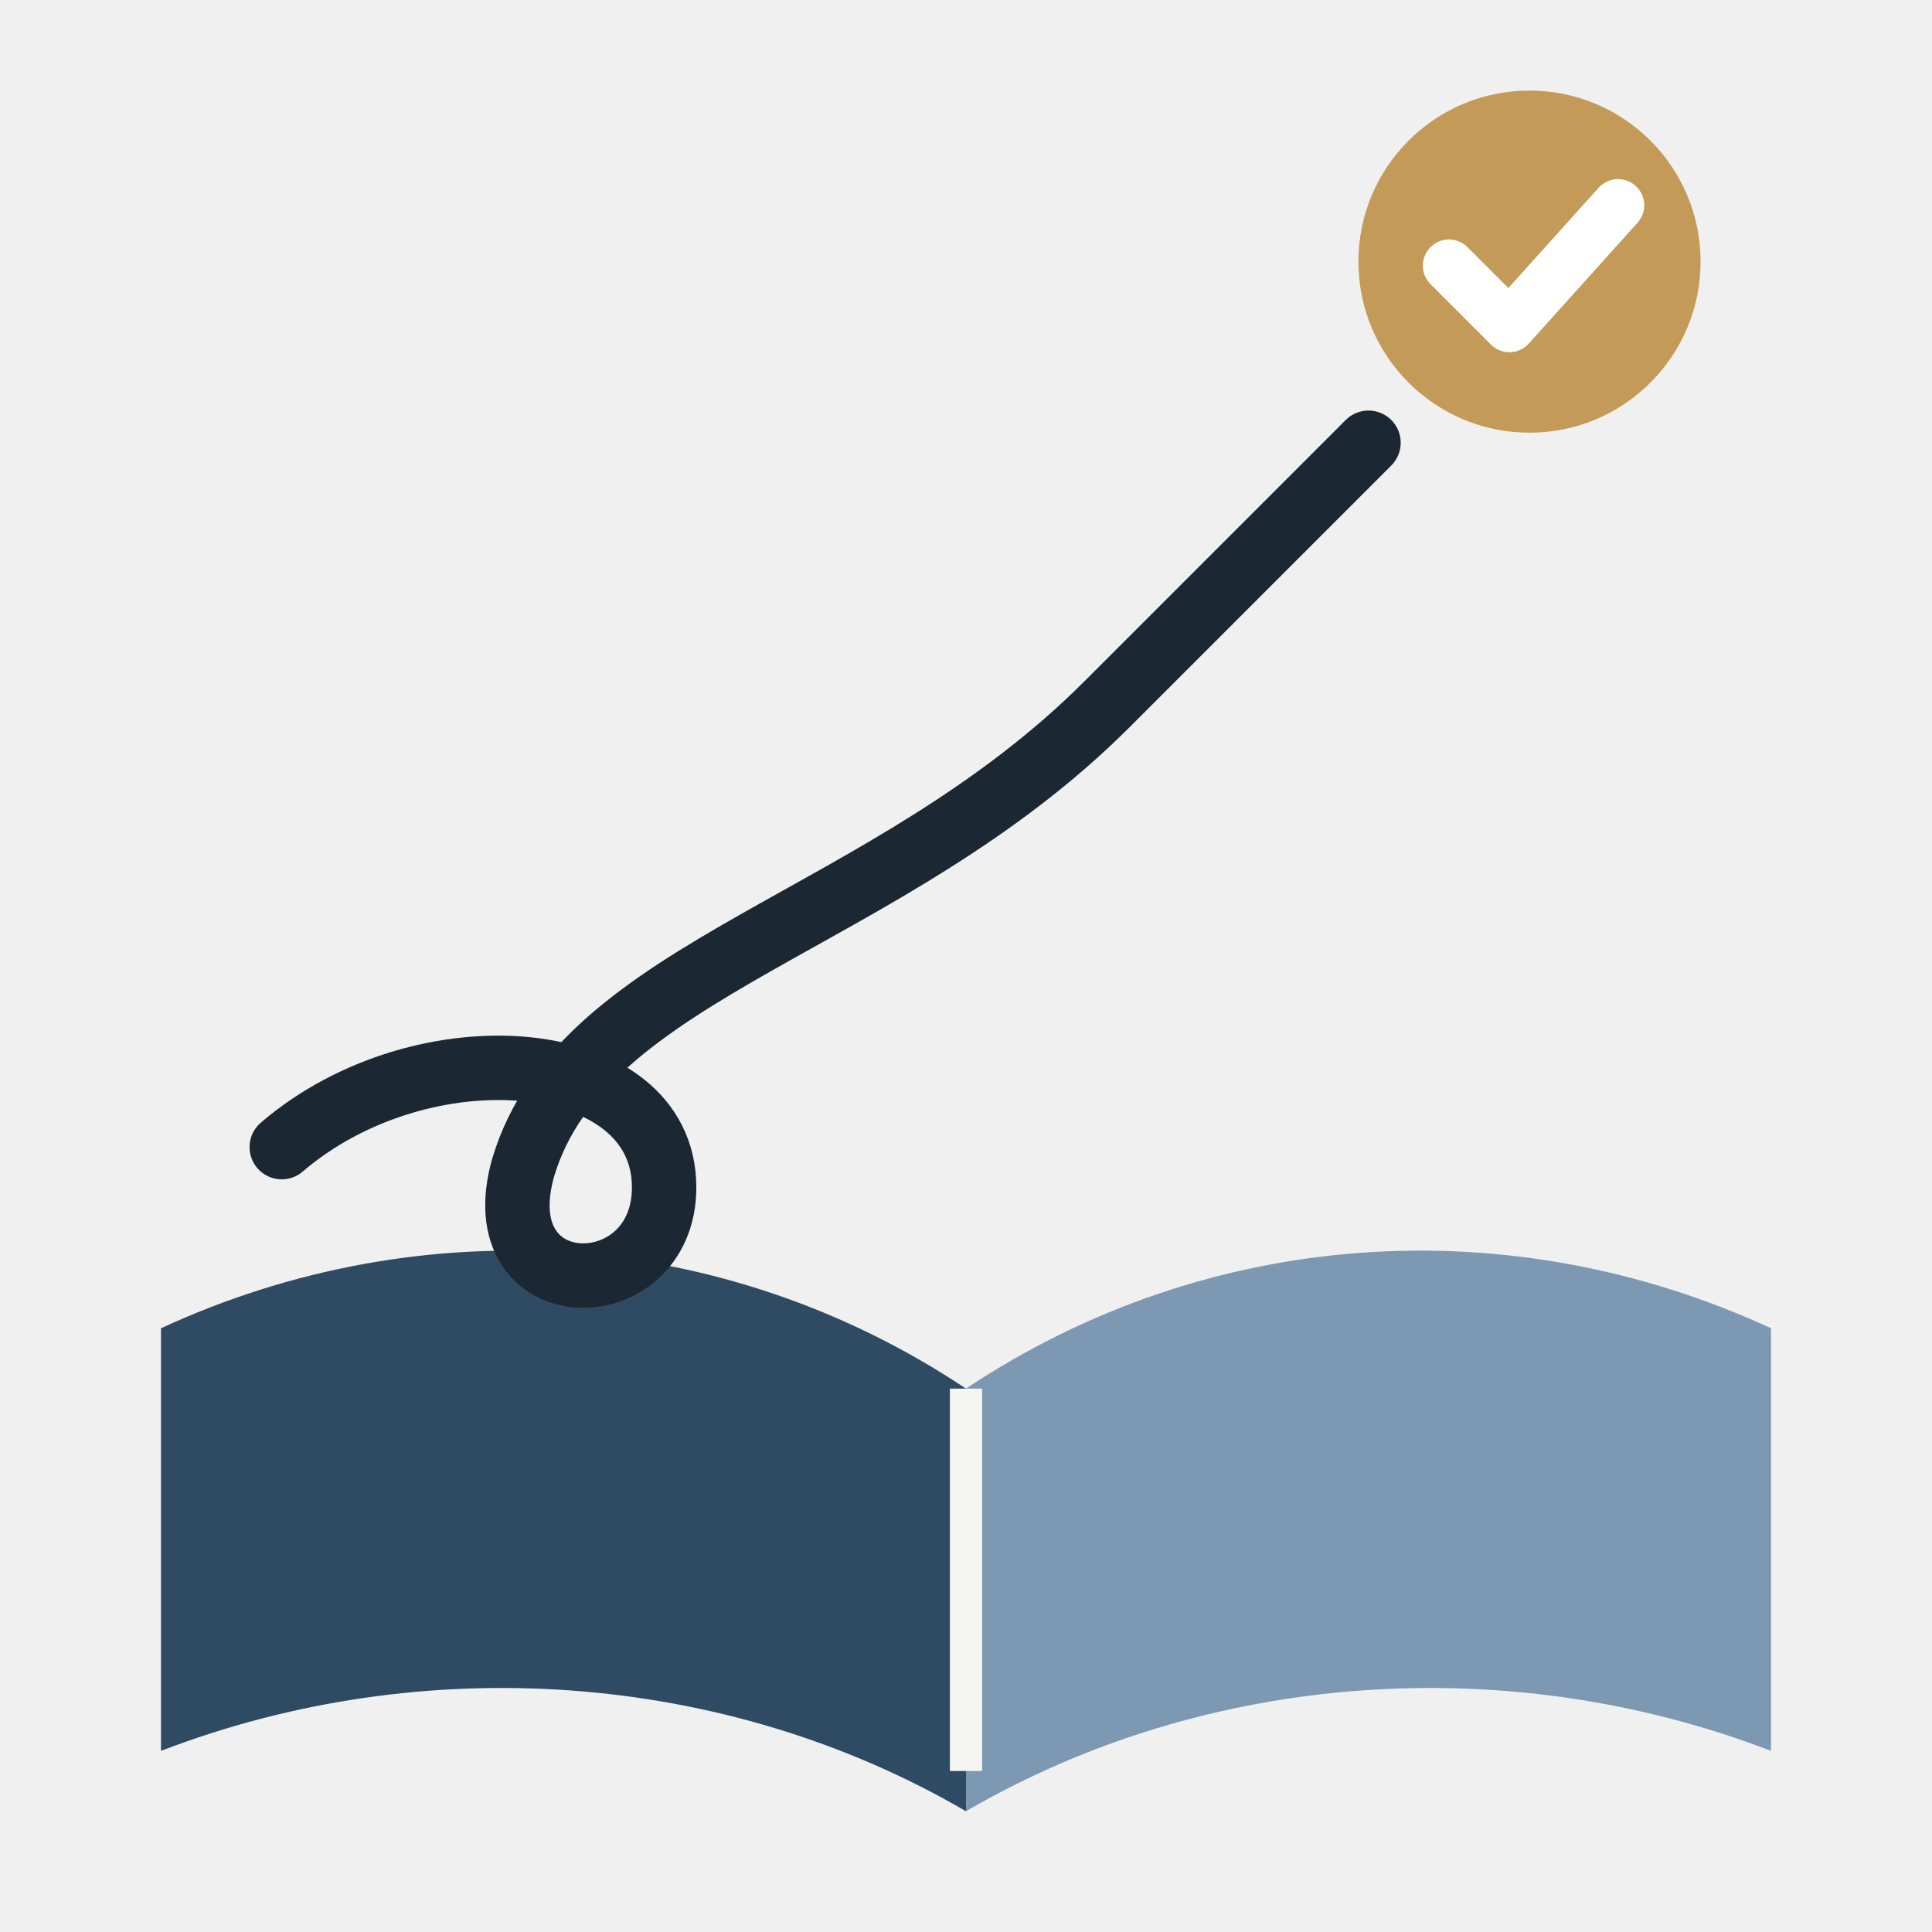
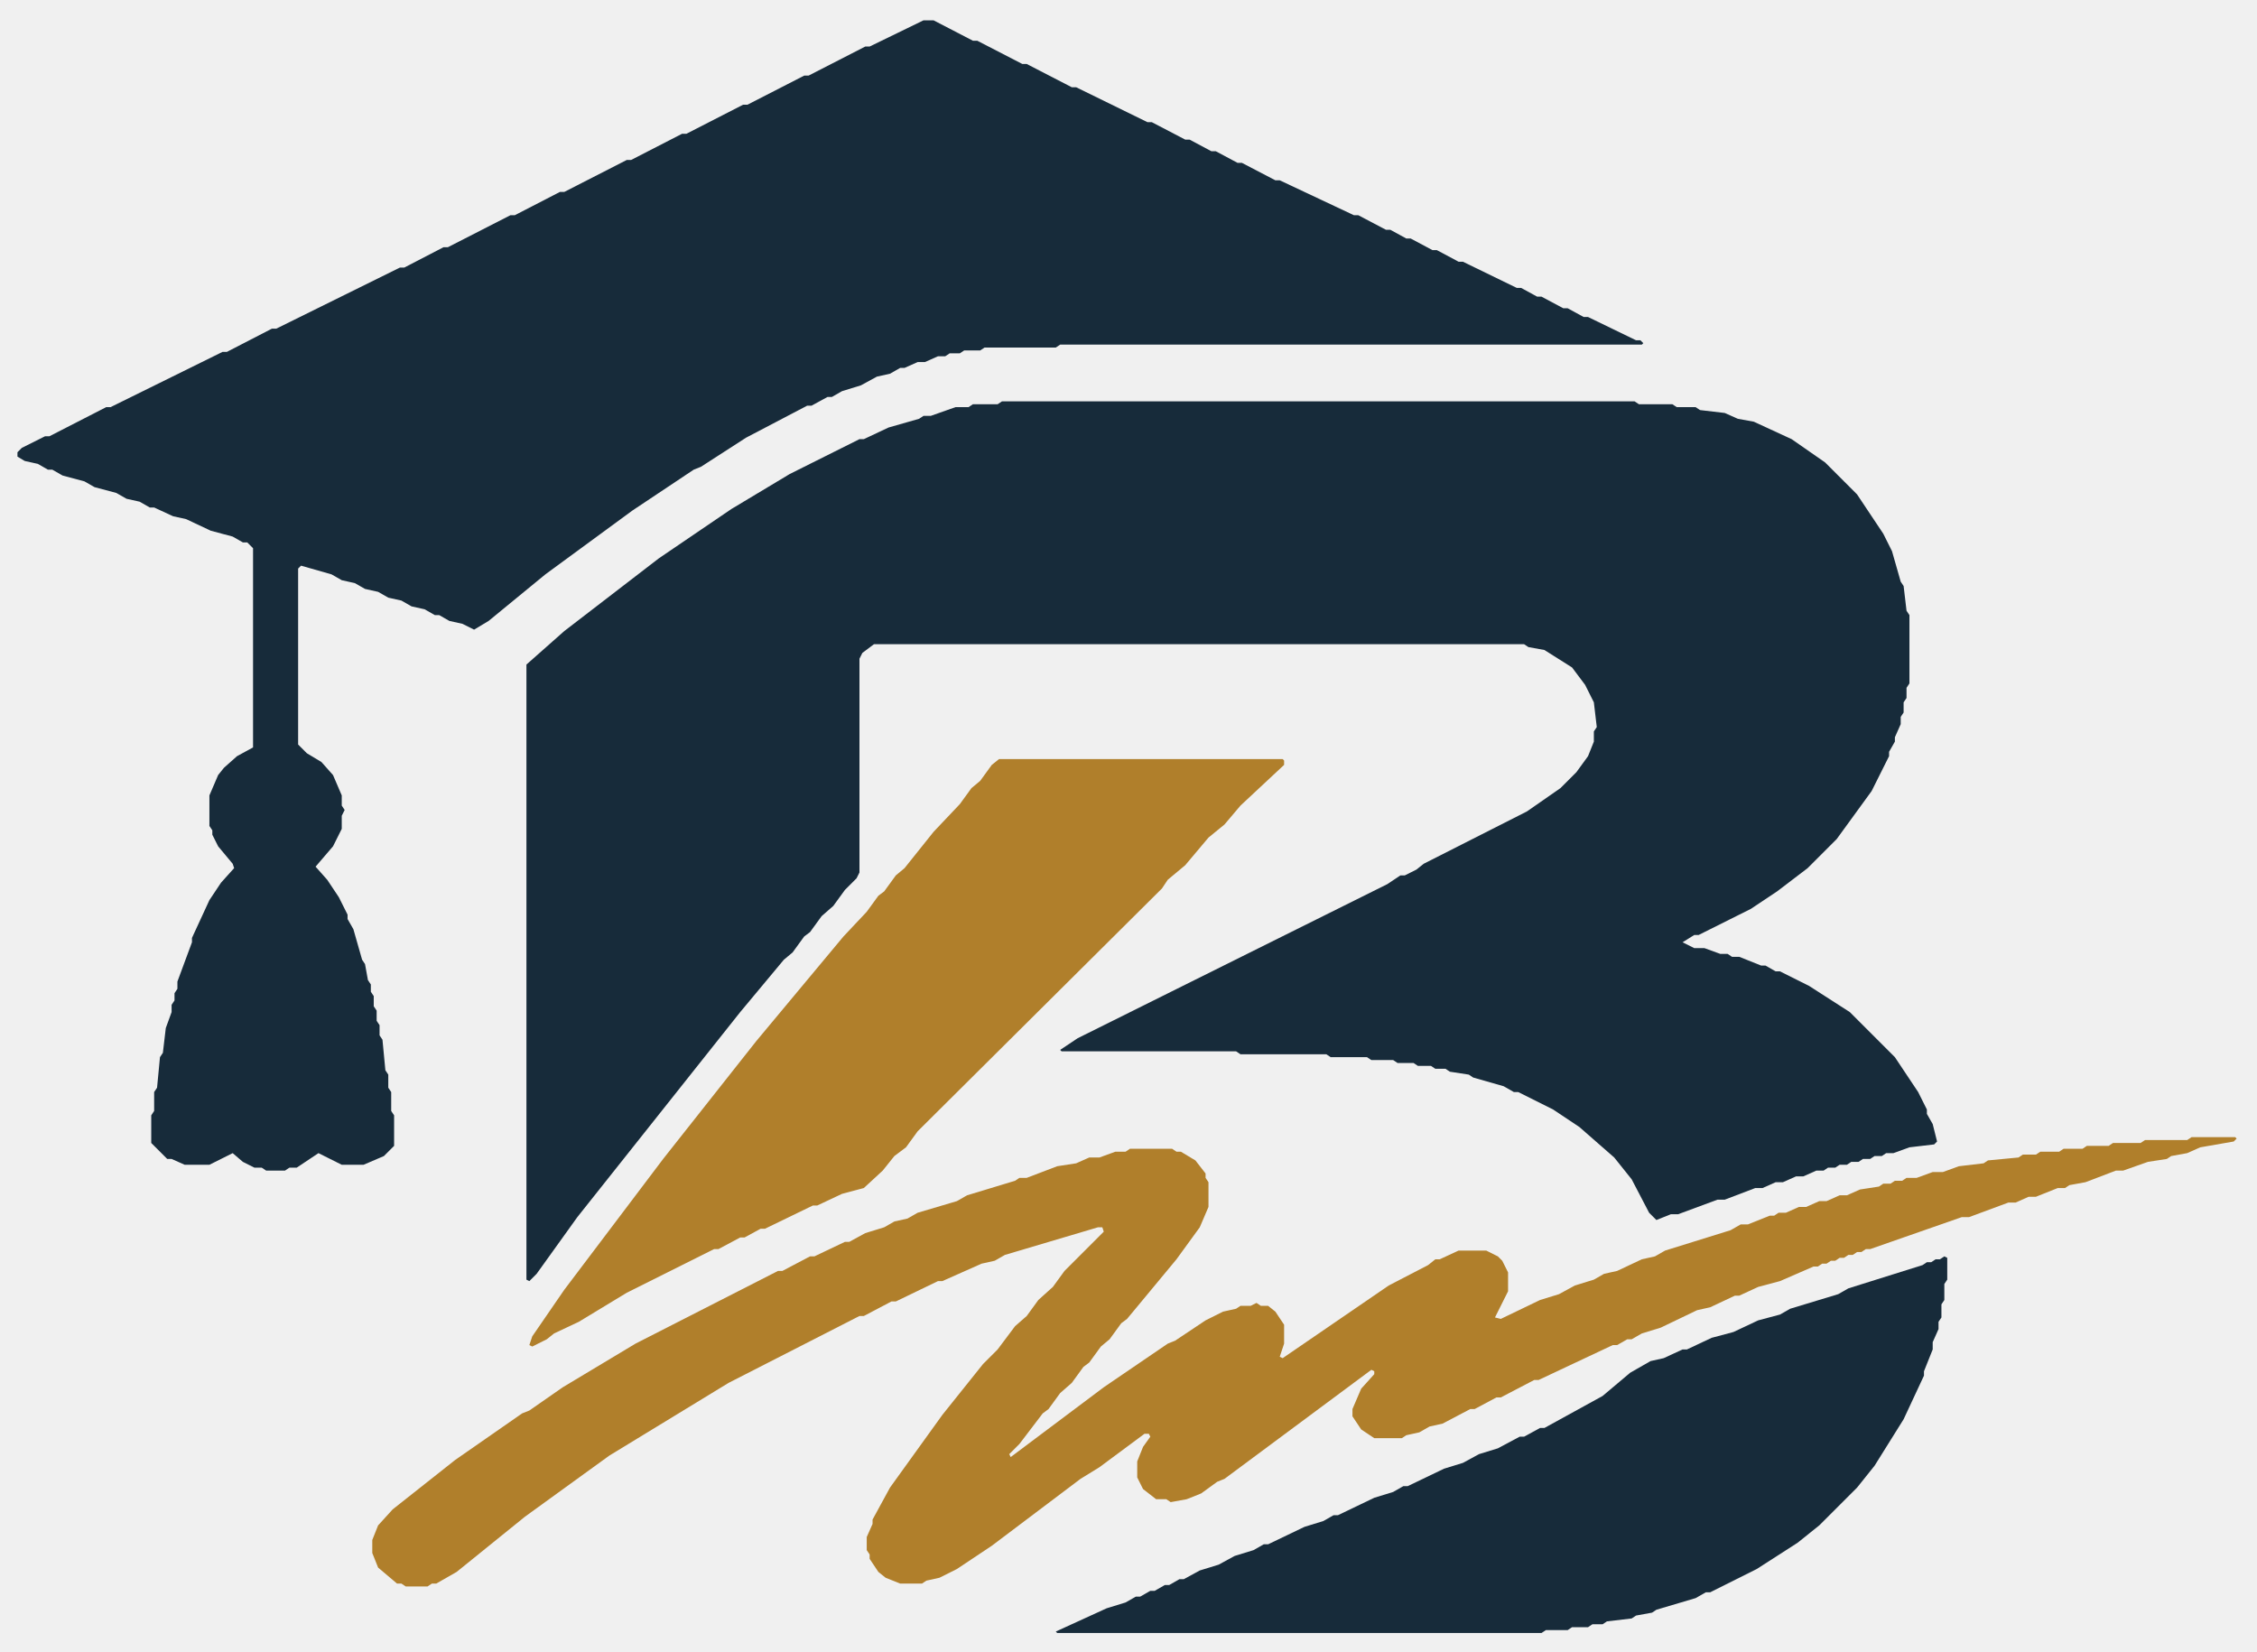
- <svg xmlns="http://www.w3.org/2000/svg" viewBox="0 0 96 96" width="96" height="96">
-   <path d="M8 66c13-6 28-5 40 3v21C36 83 21 82 8 87z" fill="#2F4A63" />
-   <path d="M88 66c-13-6-28-5-40 3v21c12-7 27-8 40-3z" fill="#7C98B2" />
-   <path d="M48 69V88" stroke="#F5F6F2" stroke-width="1.6" />
-   <path d="M14 57c7-6 19-5 19 2 0 6-9 6-7-1 3-10 18-12 29-23 6-6 9-9 13-13" fill="none" stroke="#1B2733" stroke-width="3.2" stroke-linecap="round" stroke-linejoin="round" />
-   <circle cx="76" cy="13" r="8.5" fill="#C49A58" />
-   <path d="M72 13.2l3 3 5.4-6" fill="none" stroke="#fff" stroke-width="2.6" stroke-linecap="round" stroke-linejoin="round" />
+ <svg xmlns="http://www.w3.org/2000/svg" viewBox="270 266 776 568" role="img" aria-label="BIMTRACK">
+   <path d="M939.5 698.5 938.5 698 937 699 935.5 699 934 700 932.5 700 931 701 905.5 709 902 711 885.5 716 882 718 874.5 720 866 724 858.5 726 850 730 848.5 730 842 733 837.5 734 830.5 738 821 746 801 757 799.5 757 794 760 792.5 760 785 764 778.5 766 773 769 766.5 771 754 777 752.5 777 749 779 742.5 781 730 787 728.5 787 725 789 718.5 791 706 797 704.5 797 701 799 694.5 801 689 804 682.5 806 677 809 675.5 809 672 811 670.5 811 667 813 665.5 813 662 815 660.5 815 657 817 650.5 819 633 827 633.5 827.5 800 827.5 801.5 826.5 809 826.5 810.5 825.5 816 825.5 817.5 824.5 821 824.5 822.5 823.5 831 822.5 832.5 821.5 838 820.5 839.5 819.5 853 815.5 856.5 813.5 858 813.5 874 805.5 888 796.5 895.5 790.5 908.5 777.5 914.5 770 924.5 754 931.5 739 931.5 737.5 934.5 730 934.5 727.5 936.5 723 936.5 720.5 937.5 719 937.5 714.5 938.5 713 938.5 707.5 939.5 706ZM451 494.5 451 706 452 706.5 454.5 704 468.5 684.5 524.5 614 539.5 596 542.5 593.5 546.5 588 548.5 586.5 552.5 581 556.5 577.5 560.5 572 564.5 568 565.5 566 565.5 492.5 566.5 490.5 570.5 487.5 794 487.5 795.5 488.5 801 489.5 810.5 495.5 815 501.5 818 507.5 819 516 818 517.5 818 521 816 526 812 531.5 806.5 537 795 545 759.5 563 757 565 753 567 751.5 567 747 570 640.5 623 634.5 627 635 627.5 695 627.5 696.5 628.5 726 628.5 727.5 629.5 740 629.5 741.5 630.5 749 630.5 750.5 631.5 756 631.5 757.5 632.5 762 632.5 763.5 633.5 767 633.5 768.5 634.5 775 635.5 776.5 636.5 787 639.5 790.5 641.5 792 641.5 804 647.5 813 653.5 825 664 831 671.5 837 683 839.5 685.5 844.5 683.5 847 683.5 860.5 678.5 863 678.5 873.5 674.5 876 674.5 880.5 672.5 883 672.5 887.5 670.5 890 670.5 894.5 668.5 897 668.5 898.5 667.5 901 667.5 902.5 666.5 905 666.5 906.5 665.5 909 665.5 910.5 664.5 913 664.5 914.5 663.5 917 663.5 918.5 662.5 921 662.5 926.5 660.5 935 659.5 936 658.5 934.5 652.5 932.5 649 932.5 647.5 929.5 641.5 921.5 629.5 906 614 892 605 882 600 880.5 600 877 598 875.5 598 868 595 865.5 595 864 594 861.5 594 856 592 852.5 592 848.5 590 852.5 587.5 854 587.5 872 578.5 881 572.5 891.5 564.5 901.5 554.5 913.5 538 919.5 526 919.5 524.5 921.5 521 921.5 519.5 923.5 515 923.5 512.5 924.5 511 924.5 507.5 925.5 506 925.5 502.5 926.5 501 926.5 477.5 925.5 476 924.5 467.5 923.5 466 920.5 455.5 917.5 449.5 908.5 436 897.5 425 886 417 873 411 867.5 410 863 408 854.5 407 853 406 846.5 406 845 405 833.5 405 832 404 614.5 404 613 405 604.5 405 603 406 598.5 406 590 409 587.5 409 586 410 575.5 413 567 417 565.5 417 541.5 429 521.5 441 496.5 458 464 483ZM835 384 834 383 832.5 383 816 375 814.5 375 809 372 807.5 372 800 368 798.5 368 793 365 791.5 365 773 356 771.5 356 764 352 762.5 352 755 348 753.5 348 748 345 746.5 345 737 340 735.5 340 710 328 708.5 328 697 322 695.5 322 688 318 686.5 318 679 314 677.5 314 666 308 664.5 308 640 296 638.5 296 623 288 621.5 288 606 280 604.5 280 591 273 587.5 273 569 282 567.5 282 548 292 546.5 292 527 302 525.5 302 506 312 504.5 312 487 321 485.5 321 464 332 462.5 332 447 340 445.5 340 424 351 422.5 351 409 358 407.5 358 365 379 363.5 379 348 387 346.5 387 308 406 306.5 406 287 416 285.5 416 277.5 420 276 421.5 276 423 278.5 424.5 283 425.5 286.5 427.5 288 427.5 291.5 429.5 299 431.5 302.5 433.5 310 435.5 313.5 437.5 318 438.5 321.5 440.5 323 440.5 329.5 443.5 334 444.5 342.5 448.5 350 450.5 353.5 452.5 355 452.5 357 454.5 357 523 351.5 526 347 530 345 532.5 342 539.5 342 550 343 551.5 343 553 345 557 350 563 350.5 564.5 346 569.5 342 575.5 336 588.5 336 590 331 603.5 331 606 330 607.5 330 610 329 611.5 329 614 327 619.5 326 628 325 629.5 324 640 323 641.5 323 648 322 649.5 322 659 327.5 664.5 329 664.5 333.5 666.5 342 666.5 350 662.5 353.5 665.5 357.5 667.5 360 667.5 361.5 668.5 368 668.5 369.5 667.5 372 667.5 379.5 662.5 387.5 666.5 395 666.5 402 663.5 405.5 660 405.5 649.5 404.5 648 404.5 641.5 403.5 640 403.5 635.5 402.5 634 401.5 623.5 400.5 622 400.5 618.5 399.5 617 399.5 613.5 398.5 612 398.5 608.5 397.5 607 397.5 604.5 396.5 603 395.5 597.5 394.5 596 391.5 585.5 389.5 582 389.5 580.5 386.5 574.5 382.5 568.5 378.5 564 384.5 557 387.5 551 387.5 546.5 388.5 544.5 387.5 543 387.5 539.5 384.5 532.5 380.5 528 375.5 525 372.5 522 372.5 461.5 373.5 460.5 384 463.5 387.5 465.5 392 466.5 395.5 468.5 400 469.5 403.5 471.5 408 472.5 411.5 474.5 416 475.5 419.5 477.5 421 477.5 424.5 479.5 429 480.5 433 482.5 438 479.5 457.5 463.5 487.5 441.5 508.5 427.5 511 426.5 526.5 416.5 547.5 405.5 549 405.5 554.5 402.5 556 402.5 559.5 400.5 566 398.5 571.5 395.5 576 394.5 579.5 392.5 581 392.5 585.5 390.5 588 390.5 592.5 388.5 595 388.5 596.5 387.5 600 387.5 601.5 386.5 607 386.5 608.5 385.5 633 385.5 634.5 384.5 834.5 384.5Z" fill="#172B3A" fill-rule="evenodd" />
+   <path d="M1039 657.5 1038.5 657 1023.5 657 1022 658 1007.5 658 1006 659 996.5 659 995 660 987.5 660 986 661 979.5 661 978 662 971.5 662 970 663 965.5 663 964 664 953.5 665 952 666 943.5 667 938 669 934.5 669 929 671 925.5 671 924 672 921.5 672 920 673 917.5 673 916 674 909.5 675 905 677 902.5 677 898 679 895.5 679 891 681 888.5 681 884 683 881.5 683 880 684 878.5 684 871 687 868.5 687 865 689 842.5 696 839 698 834.5 699 826 703 821.5 704 818 706 811.5 708 806 711 799.5 713 786 719.5 784 719 788.5 710 788.5 703.5 786.5 699.5 785 698 781 696 771.5 696 765 699 763.5 699 761 701 747.5 708 711 733 710 732.5 711.5 728 711.5 721.5 708.5 717 706 715 703.5 715 702 714 700 715 696.5 715 695 716 690.5 717 684.5 720 674 727 671.5 728 649.5 743 617.5 767 617 766 620.5 762.5 628.5 752 630.5 750.5 634.5 745 638.5 741.5 642.5 736 644.5 734.5 648.5 729 651.5 726.5 655.5 721 657.5 719.5 674.5 699 682.5 688 685.5 681 685.5 672.5 684.5 671 684.5 669.5 681 665 676 662 674.5 662 673 661 658.5 661 657 662 653.5 662 648 664 644.5 664 640 666 633.5 667 623 671 620.5 671 619 672 602.5 677 599 679 585.5 683 582 685 577.5 686 574 688 567.5 690 562 693 560.5 693 550 698 548.5 698 539 703 537.5 703 488.5 728 463.5 743 452 751 449.5 752 426.5 768 405 785 400 790.5 398 795.5 398 800 400 805 406.5 810.5 408 810.5 409.5 811.5 417 811.5 418.5 810.5 420 810.5 427 806.5 450.5 787.5 479.5 766.5 520.5 741.5 565.5 718.5 567 718.5 576.5 713.5 578 713.5 592.5 706.5 594 706.5 607.5 700.5 612 699.5 615.5 697.5 647.5 688 649 688 649.5 689.5 636 703 632 708.5 627 713 623 718.5 619 722 613 730 608 735 594 752.5 576 777.5 570 788.5 570 790 568 794.5 568 799 569 800.5 569 802 572 806.5 574.5 808.5 579.5 810.5 587 810.5 588.5 809.5 593 808.5 599 805.5 611 797.5 641.5 774.5 648 770.5 663.5 759 665 759 665.5 760 663 763.5 661 768.5 661 774 663 778 667.5 781.5 671 781.5 672.5 782.5 678 781.5 683 779.5 688.5 775.5 691 774.5 741.5 737 742.5 737.5 742.5 738.5 738 743.5 735 750.5 735 753 738 757.5 742.5 760.5 752 760.5 753.5 759.5 758 758.5 761.5 756.5 766 755.5 775.5 750.5 777 750.5 784.5 746.5 786 746.5 797.5 740.5 799 740.5 824.5 728.5 826 728.5 829.5 726.5 831 726.5 834.5 724.5 841 722.5 853.5 716.5 858 715.5 866.5 711.5 868 711.5 874.5 708.5 882 706.5 893.5 701.5 895 701.5 896.5 700.5 898 700.5 899.5 699.5 901 699.5 902.5 698.5 904 698.5 905.5 697.5 907 697.5 908.5 696.5 910 696.5 911.5 695.5 913 695.5 944.5 684.5 947 684.5 960.5 679.5 963 679.5 967.5 677.5 970 677.5 977.5 674.5 980 674.5 981.5 673.5 987 672.5 997.5 668.5 1000 668.5 1008.5 665.5 1015 664.5 1016.5 663.5 1022 662.5 1026.5 660.5 1038 658.5ZM711.5 527.5 711 527 613.5 527 611 529 607 534.5 604 537 600 542.5 591 552 581 564.5 578 567 574 572.5 572 574 568 579.5 560 588 530 624 498 664.5 464 709.5 453 725.5 452 728.5 453 729 458 726.5 460.5 724.5 469 720.5 485.5 710.5 515.5 695.5 517 695.5 524.5 691.5 526 691.5 531.5 688.5 533 688.5 549.5 680.5 551 680.5 559.5 676.5 567 674.5 573.5 668.5 577.5 663.5 581.5 660.5 585.5 655 669.5 571.5 671.5 568.5 677.5 563.5 685.5 554 691 549.5 696.5 543 711.5 529Z" fill="#B07F2B" fill-rule="evenodd" />
</svg>
